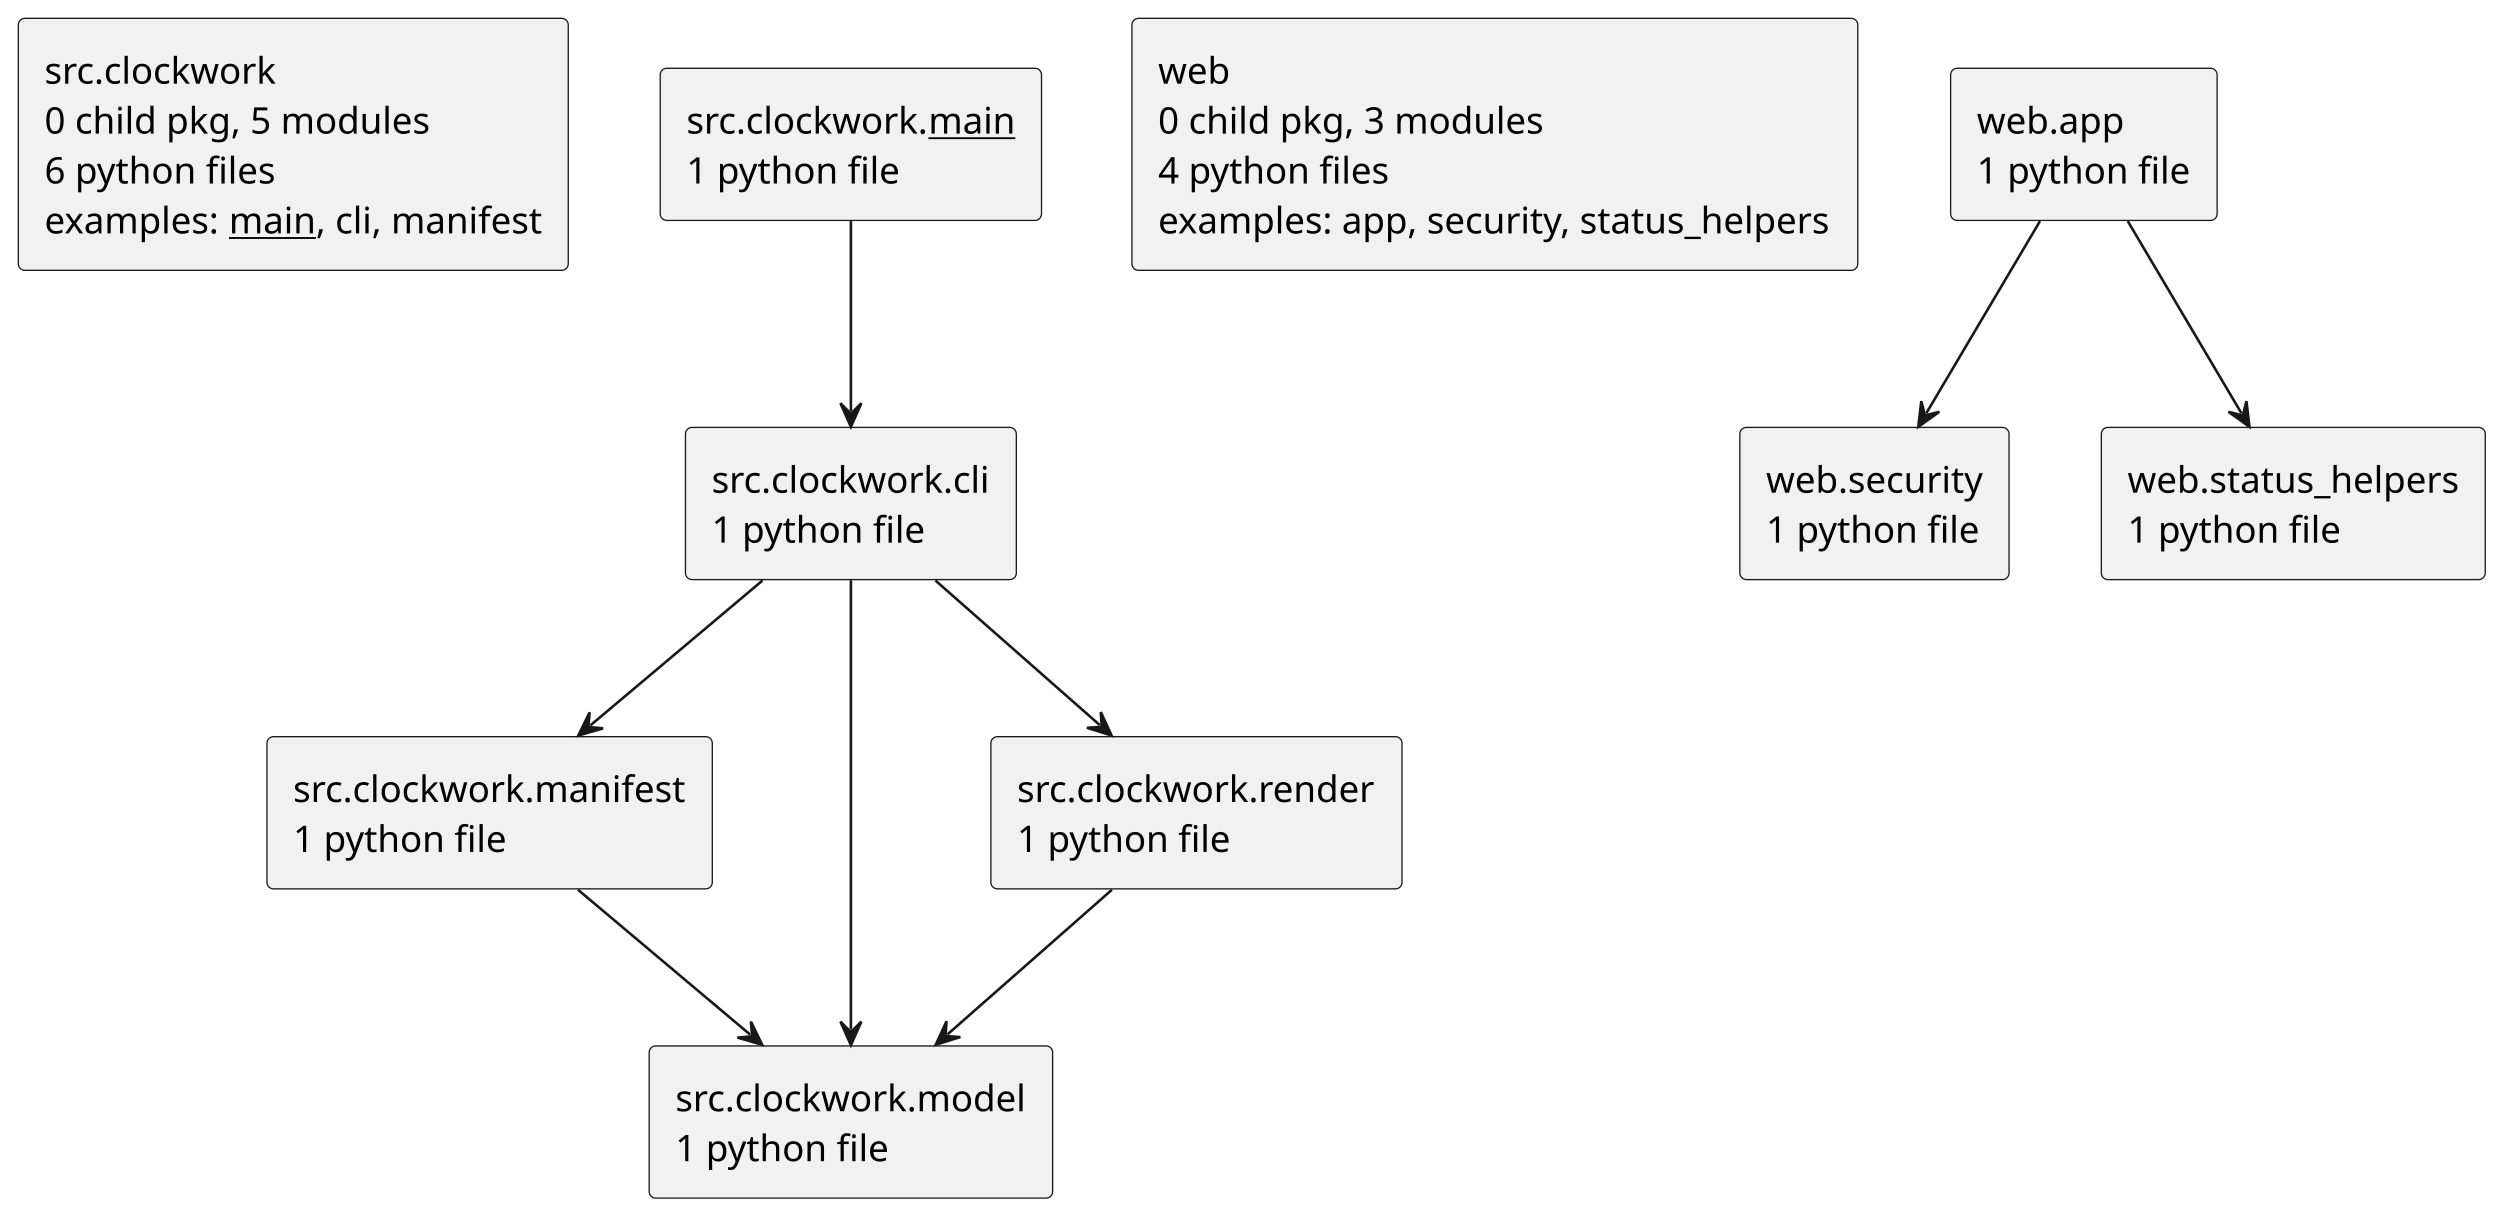
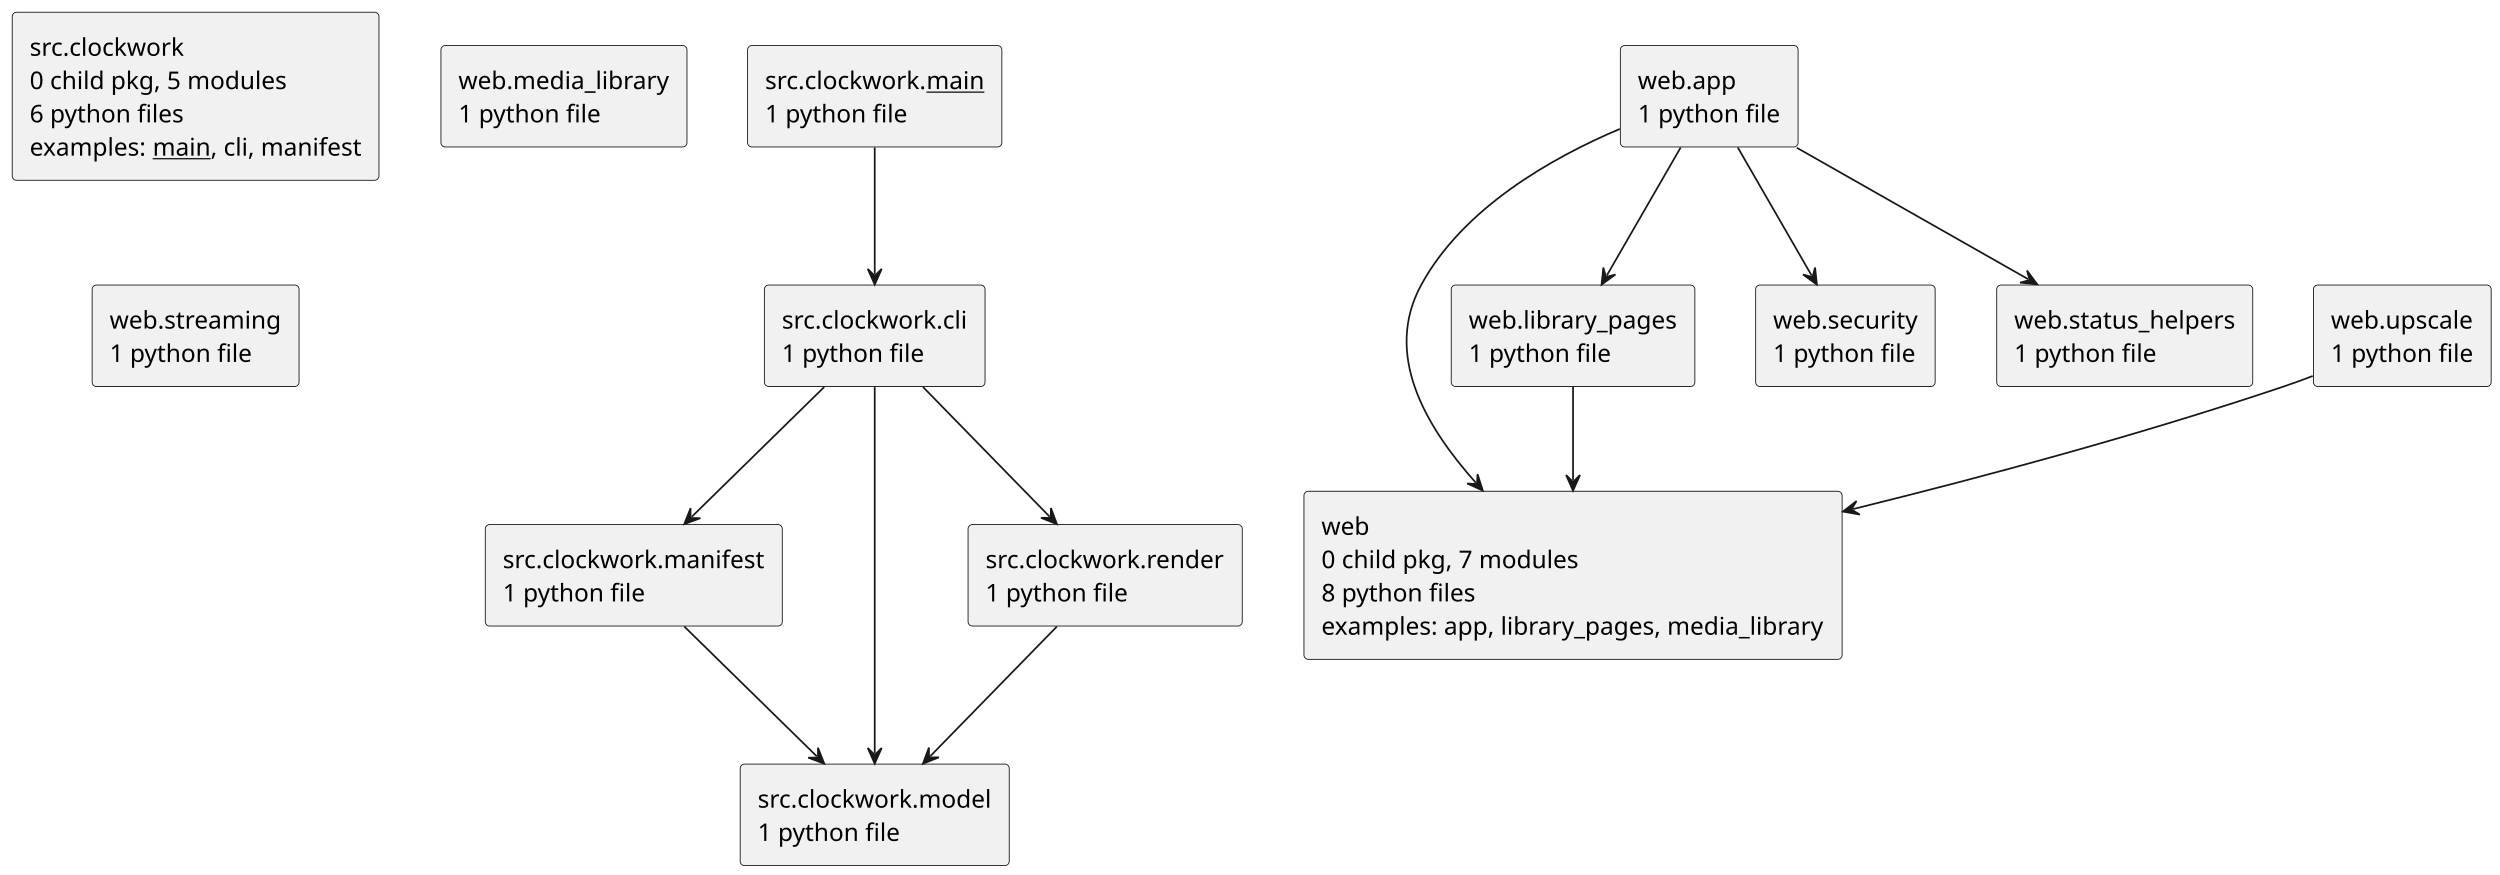
- <svg xmlns="http://www.w3.org/2000/svg" contentStyleType="text/css" data-diagram-type="DESCRIPTION" height="463px" preserveAspectRatio="none" style="width:955px;height:463px;background:#FFFFFF;" version="1.1" viewBox="0 0 955 463" width="955px" zoomAndPan="magnify">
+ <svg xmlns="http://www.w3.org/2000/svg" contentStyleType="text/css" data-diagram-type="DESCRIPTION" height="501px" preserveAspectRatio="none" style="width:1432px;height:501px;background:#FFFFFF;" version="1.1" viewBox="0 0 1432 501" width="1432px" zoomAndPan="magnify">
  <defs />
  <g>
    <g class="entity" data-qualified-name="src.clockwork" data-source-line="4" id="ent0002">
      <rect fill="#F1F1F1" height="96.272" rx="2.5" ry="2.5" style="stroke:#181818;stroke-width:0.5;" width="210.077" x="7" y="7" />
      <text fill="#000000" font-family="sans-serif" font-size="14" lengthAdjust="spacing" textLength="88.69" x="17" y="31.966">src.clockwork</text>
      <text fill="#000000" font-family="sans-serif" font-size="14" lengthAdjust="spacing" textLength="147.265" x="17" y="51.034">0 child pkg, 5 modules</text>
      <text fill="#000000" font-family="sans-serif" font-size="14" lengthAdjust="spacing" textLength="88.508" x="17" y="70.102">6 python files</text>
      <text fill="#000000" font-family="sans-serif" font-size="14" lengthAdjust="spacing" textLength="66.822" x="17" y="89.17">examples:</text>
      <text fill="#000000" font-family="sans-serif" font-size="14" lengthAdjust="spacing" text-decoration="underline" textLength="33.208" x="87.462" y="89.17">main</text>
      <text fill="#000000" font-family="sans-serif" font-size="14" lengthAdjust="spacing" textLength="86.408" x="120.67" y="89.17">, cli, manifest</text>
    </g>
    <g class="entity" data-qualified-name="src.clockwork.__main__" data-source-line="5" id="ent0003">
-       <rect fill="#F1F1F1" height="58.136" rx="2.5" ry="2.5" style="stroke:#181818;stroke-width:0.5;" width="145.649" x="252.21" y="26.07" />
-       <text fill="#000000" font-family="sans-serif" font-size="14" lengthAdjust="spacing" textLength="92.442" x="262.21" y="51.036">src.clockwork.</text>
-       <text fill="#000000" font-family="sans-serif" font-size="14" lengthAdjust="spacing" text-decoration="underline" textLength="33.208" x="354.652" y="51.036">main</text>
-       <text fill="#000000" font-family="sans-serif" font-size="14" lengthAdjust="spacing" textLength="81.802" x="262.21" y="70.104">1 python file</text>
+       <rect fill="#F1F1F1" height="58.136" rx="2.5" ry="2.5" style="stroke:#181818;stroke-width:0.5;" width="145.649" x="428.21" y="26.06" />
+       <text fill="#000000" font-family="sans-serif" font-size="14" lengthAdjust="spacing" textLength="92.442" x="438.21" y="51.026">src.clockwork.</text>
+       <text fill="#000000" font-family="sans-serif" font-size="14" lengthAdjust="spacing" text-decoration="underline" textLength="33.208" x="530.652" y="51.026">main</text>
+       <text fill="#000000" font-family="sans-serif" font-size="14" lengthAdjust="spacing" textLength="81.802" x="438.21" y="70.094">1 python file</text>
    </g>
    <g class="entity" data-qualified-name="src.clockwork.cli" data-source-line="6" id="ent0004">
-       <rect fill="#F1F1F1" height="58.136" rx="2.5" ry="2.5" style="stroke:#181818;stroke-width:0.5;" width="126.386" x="261.85" y="163.27" />
-       <text fill="#000000" font-family="sans-serif" font-size="14" lengthAdjust="spacing" textLength="106.386" x="271.85" y="188.236">src.clockwork.cli</text>
-       <text fill="#000000" font-family="sans-serif" font-size="14" lengthAdjust="spacing" textLength="81.802" x="271.85" y="207.304">1 python file</text>
+       <rect fill="#F1F1F1" height="58.136" rx="2.5" ry="2.5" style="stroke:#181818;stroke-width:0.5;" width="126.386" x="437.85" y="163.27" />
+       <text fill="#000000" font-family="sans-serif" font-size="14" lengthAdjust="spacing" textLength="106.386" x="447.85" y="188.236">src.clockwork.cli</text>
+       <text fill="#000000" font-family="sans-serif" font-size="14" lengthAdjust="spacing" textLength="81.802" x="447.85" y="207.304">1 python file</text>
    </g>
    <g class="entity" data-qualified-name="src.clockwork.manifest" data-source-line="7" id="ent0005">
-       <rect fill="#F1F1F1" height="58.136" rx="2.5" ry="2.5" style="stroke:#181818;stroke-width:0.5;" width="170.121" x="101.98" y="281.41" />
-       <text fill="#000000" font-family="sans-serif" font-size="14" lengthAdjust="spacing" textLength="150.121" x="111.98" y="306.376">src.clockwork.manifest</text>
-       <text fill="#000000" font-family="sans-serif" font-size="14" lengthAdjust="spacing" textLength="81.802" x="111.98" y="325.444">1 python file</text>
+       <rect fill="#F1F1F1" height="58.136" rx="2.5" ry="2.5" style="stroke:#181818;stroke-width:0.5;" width="170.121" x="277.98" y="300.47" />
+       <text fill="#000000" font-family="sans-serif" font-size="14" lengthAdjust="spacing" textLength="150.121" x="287.98" y="325.436">src.clockwork.manifest</text>
+       <text fill="#000000" font-family="sans-serif" font-size="14" lengthAdjust="spacing" textLength="81.802" x="287.98" y="344.504">1 python file</text>
    </g>
    <g class="entity" data-qualified-name="src.clockwork.model" data-source-line="8" id="ent0006">
-       <rect fill="#F1F1F1" height="58.136" rx="2.5" ry="2.5" style="stroke:#181818;stroke-width:0.5;" width="154.119" x="247.98" y="399.54" />
-       <text fill="#000000" font-family="sans-serif" font-size="14" lengthAdjust="spacing" textLength="134.119" x="257.98" y="424.506">src.clockwork.model</text>
-       <text fill="#000000" font-family="sans-serif" font-size="14" lengthAdjust="spacing" textLength="81.802" x="257.98" y="443.574">1 python file</text>
+       <rect fill="#F1F1F1" height="58.136" rx="2.5" ry="2.5" style="stroke:#181818;stroke-width:0.5;" width="154.119" x="423.98" y="437.67" />
+       <text fill="#000000" font-family="sans-serif" font-size="14" lengthAdjust="spacing" textLength="134.119" x="433.98" y="462.636">src.clockwork.model</text>
+       <text fill="#000000" font-family="sans-serif" font-size="14" lengthAdjust="spacing" textLength="81.802" x="433.98" y="481.704">1 python file</text>
    </g>
    <g class="entity" data-qualified-name="src.clockwork.render" data-source-line="9" id="ent0007">
-       <rect fill="#F1F1F1" height="58.136" rx="2.5" ry="2.5" style="stroke:#181818;stroke-width:0.5;" width="157.06" x="378.51" y="281.41" />
-       <text fill="#000000" font-family="sans-serif" font-size="14" lengthAdjust="spacing" textLength="137.06" x="388.51" y="306.376">src.clockwork.render</text>
-       <text fill="#000000" font-family="sans-serif" font-size="14" lengthAdjust="spacing" textLength="81.802" x="388.51" y="325.444">1 python file</text>
+       <rect fill="#F1F1F1" height="58.136" rx="2.5" ry="2.5" style="stroke:#181818;stroke-width:0.5;" width="157.06" x="554.51" y="300.47" />
+       <text fill="#000000" font-family="sans-serif" font-size="14" lengthAdjust="spacing" textLength="137.06" x="564.51" y="325.436">src.clockwork.render</text>
+       <text fill="#000000" font-family="sans-serif" font-size="14" lengthAdjust="spacing" textLength="81.802" x="564.51" y="344.504">1 python file</text>
    </g>
    <g class="entity" data-qualified-name="web" data-source-line="10" id="ent0008">
-       <rect fill="#F1F1F1" height="96.272" rx="2.5" ry="2.5" style="stroke:#181818;stroke-width:0.5;" width="277.277" x="432.4" y="7" />
-       <text fill="#000000" font-family="sans-serif" font-size="14" lengthAdjust="spacing" textLength="27.51" x="442.4" y="31.966">web</text>
-       <text fill="#000000" font-family="sans-serif" font-size="14" lengthAdjust="spacing" textLength="147.265" x="442.4" y="51.034">0 child pkg, 3 modules</text>
-       <text fill="#000000" font-family="sans-serif" font-size="14" lengthAdjust="spacing" textLength="88.508" x="442.4" y="70.102">4 python files</text>
-       <text fill="#000000" font-family="sans-serif" font-size="14" lengthAdjust="spacing" textLength="257.277" x="442.4" y="89.17">examples: app, security, status_helpers</text>
+       <rect fill="#F1F1F1" height="96.272" rx="2.5" ry="2.5" style="stroke:#181818;stroke-width:0.5;" width="308.273" x="746.9" y="281.4" />
+       <text fill="#000000" font-family="sans-serif" font-size="14" lengthAdjust="spacing" textLength="27.51" x="756.9" y="306.366">web</text>
+       <text fill="#000000" font-family="sans-serif" font-size="14" lengthAdjust="spacing" textLength="147.265" x="756.9" y="325.434">0 child pkg, 7 modules</text>
+       <text fill="#000000" font-family="sans-serif" font-size="14" lengthAdjust="spacing" textLength="88.508" x="756.9" y="344.502">8 python files</text>
+       <text fill="#000000" font-family="sans-serif" font-size="14" lengthAdjust="spacing" textLength="288.273" x="756.9" y="363.57">examples: app, library_pages, media_library</text>
    </g>
    <g class="entity" data-qualified-name="web.app" data-source-line="11" id="ent0009">
-       <rect fill="#F1F1F1" height="58.136" rx="2.5" ry="2.5" style="stroke:#181818;stroke-width:0.5;" width="101.802" x="745.14" y="26.07" />
-       <text fill="#000000" font-family="sans-serif" font-size="14" lengthAdjust="spacing" textLength="56.336" x="755.14" y="51.036">web.app</text>
-       <text fill="#000000" font-family="sans-serif" font-size="14" lengthAdjust="spacing" textLength="81.802" x="755.14" y="70.104">1 python file</text>
+       <rect fill="#F1F1F1" height="58.136" rx="2.5" ry="2.5" style="stroke:#181818;stroke-width:0.5;" width="101.802" x="928.14" y="26.06" />
+       <text fill="#000000" font-family="sans-serif" font-size="14" lengthAdjust="spacing" textLength="56.336" x="938.14" y="51.026">web.app</text>
+       <text fill="#000000" font-family="sans-serif" font-size="14" lengthAdjust="spacing" textLength="81.802" x="938.14" y="70.094">1 python file</text>
    </g>
-     <g class="entity" data-qualified-name="web.security" data-source-line="12" id="ent0010">
-       <rect fill="#F1F1F1" height="58.136" rx="2.5" ry="2.5" style="stroke:#181818;stroke-width:0.5;" width="102.824" x="664.63" y="163.27" />
-       <text fill="#000000" font-family="sans-serif" font-size="14" lengthAdjust="spacing" textLength="82.824" x="674.63" y="188.236">web.security</text>
-       <text fill="#000000" font-family="sans-serif" font-size="14" lengthAdjust="spacing" textLength="81.802" x="674.63" y="207.304">1 python file</text>
+     <g class="entity" data-qualified-name="web.library_pages" data-source-line="12" id="ent0010">
+       <rect fill="#F1F1F1" height="58.136" rx="2.5" ry="2.5" style="stroke:#181818;stroke-width:0.5;" width="139.546" x="831.27" y="163.27" />
+       <text fill="#000000" font-family="sans-serif" font-size="14" lengthAdjust="spacing" textLength="119.546" x="841.27" y="188.236">web.library_pages</text>
+       <text fill="#000000" font-family="sans-serif" font-size="14" lengthAdjust="spacing" textLength="81.802" x="841.27" y="207.304">1 python file</text>
    </g>
-     <g class="entity" data-qualified-name="web.status_helpers" data-source-line="13" id="ent0011">
-       <rect fill="#F1F1F1" height="58.136" rx="2.5" ry="2.5" style="stroke:#181818;stroke-width:0.5;" width="146.657" x="802.71" y="163.27" />
-       <text fill="#000000" font-family="sans-serif" font-size="14" lengthAdjust="spacing" textLength="126.657" x="812.71" y="188.236">web.status_helpers</text>
-       <text fill="#000000" font-family="sans-serif" font-size="14" lengthAdjust="spacing" textLength="81.802" x="812.71" y="207.304">1 python file</text>
+     <g class="entity" data-qualified-name="web.media_library" data-source-line="13" id="ent0011">
+       <rect fill="#F1F1F1" height="58.136" rx="2.5" ry="2.5" style="stroke:#181818;stroke-width:0.5;" width="140.931" x="252.57" y="26.06" />
+       <text fill="#000000" font-family="sans-serif" font-size="14" lengthAdjust="spacing" textLength="120.931" x="262.57" y="51.026">web.media_library</text>
+       <text fill="#000000" font-family="sans-serif" font-size="14" lengthAdjust="spacing" textLength="81.802" x="262.57" y="70.094">1 python file</text>
    </g>
-     <g class="link" data-entity-1="ent0003" data-entity-2="ent0004" data-link-type="dependency" data-source-line="14" id="lnk12">
-       <path d="M325.04,84.48 C325.04,107.56 325.04,133.97 325.04,157.03" fill="none" id="src.clockwork.__main__-to-src.clockwork.cli" style="stroke:#181818;stroke-width:1;" />
-       <polygon fill="#181818" points="325.04,163.03,329.04,154.03,325.04,158.03,321.04,154.03,325.04,163.03" style="stroke:#181818;stroke-width:1;" />
+     <g class="entity" data-qualified-name="web.security" data-source-line="14" id="ent0012">
+       <rect fill="#F1F1F1" height="58.136" rx="2.5" ry="2.5" style="stroke:#181818;stroke-width:0.5;" width="102.824" x="1005.63" y="163.27" />
+       <text fill="#000000" font-family="sans-serif" font-size="14" lengthAdjust="spacing" textLength="82.824" x="1015.63" y="188.236">web.security</text>
+       <text fill="#000000" font-family="sans-serif" font-size="14" lengthAdjust="spacing" textLength="81.802" x="1015.63" y="207.304">1 python file</text>
    </g>
-     <g class="link" data-entity-1="ent0004" data-entity-2="ent0005" data-link-type="dependency" data-source-line="15" id="lnk13">
-       <path d="M291.28,221.75 C269.9,239.75 246.93,259.076 225.52,277.096" fill="none" id="src.clockwork.cli-to-src.clockwork.manifest" style="stroke:#181818;stroke-width:1;" />
-       <polygon fill="#181818" points="220.93,280.96,230.392,278.225,224.755,277.74,225.24,272.104,220.93,280.96" style="stroke:#181818;stroke-width:1;" />
+     <g class="entity" data-qualified-name="web.status_helpers" data-source-line="15" id="ent0013">
+       <rect fill="#F1F1F1" height="58.136" rx="2.5" ry="2.5" style="stroke:#181818;stroke-width:0.5;" width="146.657" x="1143.71" y="163.27" />
+       <text fill="#000000" font-family="sans-serif" font-size="14" lengthAdjust="spacing" textLength="126.657" x="1153.71" y="188.236">web.status_helpers</text>
+       <text fill="#000000" font-family="sans-serif" font-size="14" lengthAdjust="spacing" textLength="81.802" x="1153.71" y="207.304">1 python file</text>
    </g>
-     <g class="link" data-entity-1="ent0004" data-entity-2="ent0006" data-link-type="dependency" data-source-line="16" id="lnk14">
-       <path d="M325.04,221.6 C325.04,266.63 325.04,348.16 325.04,393.25" fill="none" id="src.clockwork.cli-to-src.clockwork.model" style="stroke:#181818;stroke-width:1;" />
-       <polygon fill="#181818" points="325.04,399.25,329.04,390.25,325.04,394.25,321.04,390.25,325.04,399.25" style="stroke:#181818;stroke-width:1;" />
+     <g class="entity" data-qualified-name="web.streaming" data-source-line="16" id="ent0014">
+       <rect fill="#F1F1F1" height="58.136" rx="2.5" ry="2.5" style="stroke:#181818;stroke-width:0.5;" width="118.518" x="52.78" y="163.27" />
+       <text fill="#000000" font-family="sans-serif" font-size="14" lengthAdjust="spacing" textLength="98.518" x="62.78" y="188.236">web.streaming</text>
+       <text fill="#000000" font-family="sans-serif" font-size="14" lengthAdjust="spacing" textLength="81.802" x="62.78" y="207.304">1 python file</text>
    </g>
-     <g class="link" data-entity-1="ent0004" data-entity-2="ent0007" data-link-type="dependency" data-source-line="17" id="lnk15">
-       <path d="M357.33,221.75 C377.78,239.75 399.635,258.976 420.115,276.997" fill="none" id="src.clockwork.cli-to-src.clockwork.render" style="stroke:#181818;stroke-width:1;" />
-       <polygon fill="#181818" points="424.62,280.96,420.505,272.012,420.866,277.657,415.221,278.018,424.62,280.96" style="stroke:#181818;stroke-width:1;" />
+     <g class="entity" data-qualified-name="web.upscale" data-source-line="17" id="ent0015">
+       <rect fill="#F1F1F1" height="58.136" rx="2.5" ry="2.5" style="stroke:#181818;stroke-width:0.5;" width="101.802" x="1325.14" y="163.27" />
+       <text fill="#000000" font-family="sans-serif" font-size="14" lengthAdjust="spacing" textLength="81.312" x="1335.14" y="188.236">web.upscale</text>
+       <text fill="#000000" font-family="sans-serif" font-size="14" lengthAdjust="spacing" textLength="81.802" x="1335.14" y="207.304">1 python file</text>
    </g>
-     <g class="link" data-entity-1="ent0005" data-entity-2="ent0006" data-link-type="dependency" data-source-line="18" id="lnk16">
-       <path d="M220.8,339.89 C242.18,357.88 265.149,377.218 286.558,395.228" fill="none" id="src.clockwork.manifest-to-src.clockwork.model" style="stroke:#181818;stroke-width:1;" />
-       <polygon fill="#181818" points="291.15,399.09,286.838,390.235,287.324,395.871,281.688,396.358,291.15,399.09" style="stroke:#181818;stroke-width:1;" />
+     <g class="link" data-entity-1="ent0003" data-entity-2="ent0004" data-link-type="dependency" data-source-line="18" id="lnk16">
+       <path d="M501.04,84.47 C501.04,107.55 501.04,133.96 501.04,157.03" fill="none" id="src.clockwork.__main__-to-src.clockwork.cli" style="stroke:#181818;stroke-width:1;" />
+       <polygon fill="#181818" points="501.04,163.03,505.04,154.03,501.04,158.03,497.04,154.03,501.04,163.03" style="stroke:#181818;stroke-width:1;" />
    </g>
-     <g class="link" data-entity-1="ent0007" data-entity-2="ent0006" data-link-type="dependency" data-source-line="19" id="lnk17">
-       <path d="M424.75,339.89 C404.29,357.88 382.436,377.118 361.956,395.128" fill="none" id="src.clockwork.render-to-src.clockwork.model" style="stroke:#181818;stroke-width:1;" />
-       <polygon fill="#181818" points="357.45,399.09,366.85,396.15,361.205,395.788,361.567,390.143,357.45,399.09" style="stroke:#181818;stroke-width:1;" />
+     <g class="link" data-entity-1="ent0004" data-entity-2="ent0005" data-link-type="dependency" data-source-line="19" id="lnk17">
+       <path d="M472.11,221.68 C448.56,244.75 419.756,272.971 396.216,296.031" fill="none" id="src.clockwork.cli-to-src.clockwork.manifest" style="stroke:#181818;stroke-width:1;" />
+       <polygon fill="#181818" points="391.93,300.23,401.158,296.789,395.502,296.731,395.56,291.075,391.93,300.23" style="stroke:#181818;stroke-width:1;" />
    </g>
-     <g class="link" data-entity-1="ent0009" data-entity-2="ent0010" data-link-type="dependency" data-source-line="20" id="lnk18">
-       <path d="M779.27,84.48 C765.61,107.56 749.485,134.806 735.845,157.866" fill="none" id="web.app-to-web.security" style="stroke:#181818;stroke-width:1;" />
-       <polygon fill="#181818" points="732.79,163.03,740.815,157.32,735.336,158.726,733.929,153.247,732.79,163.03" style="stroke:#181818;stroke-width:1;" />
+     <g class="link" data-entity-1="ent0004" data-entity-2="ent0006" data-link-type="dependency" data-source-line="20" id="lnk18">
+       <path d="M501.04,221.72 C501.04,274.04 501.04,379.14 501.04,431.42" fill="none" id="src.clockwork.cli-to-src.clockwork.model" style="stroke:#181818;stroke-width:1;" />
+       <polygon fill="#181818" points="501.04,437.42,505.04,428.42,501.04,432.42,497.04,428.42,501.04,437.42" style="stroke:#181818;stroke-width:1;" />
    </g>
-     <g class="link" data-entity-1="ent0009" data-entity-2="ent0011" data-link-type="dependency" data-source-line="21" id="lnk19">
-       <path d="M812.81,84.48 C826.46,107.56 842.584,134.807 856.234,157.867" fill="none" id="web.app-to-web.status_helpers" style="stroke:#181818;stroke-width:1;" />
-       <polygon fill="#181818" points="859.29,163.03,858.148,153.248,856.743,158.727,851.263,157.323,859.29,163.03" style="stroke:#181818;stroke-width:1;" />
+     <g class="link" data-entity-1="ent0004" data-entity-2="ent0007" data-link-type="dependency" data-source-line="21" id="lnk19">
+       <path d="M528.71,221.68 C551.24,244.75 578.688,272.877 601.208,295.937" fill="none" id="src.clockwork.cli-to-src.clockwork.render" style="stroke:#181818;stroke-width:1;" />
+       <polygon fill="#181818" points="605.4,300.23,601.974,290.996,601.907,296.653,596.25,296.586,605.4,300.23" style="stroke:#181818;stroke-width:1;" />
+     </g>
+     <g class="link" data-entity-1="ent0005" data-entity-2="ent0006" data-link-type="dependency" data-source-line="22" id="lnk20">
+       <path d="M391.97,358.88 C415.52,381.96 444.325,410.17 467.865,433.24" fill="none" id="src.clockwork.manifest-to-src.clockwork.model" style="stroke:#181818;stroke-width:1;" />
+       <polygon fill="#181818" points="472.15,437.44,468.522,428.284,468.579,433.94,462.922,433.997,472.15,437.44" style="stroke:#181818;stroke-width:1;" />
+     </g>
+     <g class="link" data-entity-1="ent0007" data-entity-2="ent0006" data-link-type="dependency" data-source-line="23" id="lnk21">
+       <path d="M605.37,358.88 C582.84,381.96 555.381,410.077 532.861,433.147" fill="none" id="src.clockwork.render-to-src.clockwork.model" style="stroke:#181818;stroke-width:1;" />
+       <polygon fill="#181818" points="528.67,437.44,537.819,433.794,532.163,433.862,532.094,428.206,528.67,437.44" style="stroke:#181818;stroke-width:1;" />
+     </g>
+     <g class="link" data-entity-1="ent0009" data-entity-2="ent0008" data-link-type="dependency" data-source-line="24" id="lnk22">
+       <path d="M927.8,73.86 C888.85,90.37 838,119.14 814.04,163.27 C792.61,202.73 815.838,243.39 845.348,276.51" fill="none" id="web.app-to-web" style="stroke:#181818;stroke-width:1;" />
+       <polygon fill="#181818" points="849.34,280.99,846.339,271.609,846.014,277.257,840.366,276.931,849.34,280.99" style="stroke:#181818;stroke-width:1;" />
+     </g>
+     <g class="link" data-entity-1="ent0009" data-entity-2="ent0010" data-link-type="dependency" data-source-line="25" id="lnk23">
+       <path d="M962.69,84.47 C949.38,107.55 933.667,134.762 920.367,157.832" fill="none" id="web.app-to-web.library_pages" style="stroke:#181818;stroke-width:1;" />
+       <polygon fill="#181818" points="917.37,163.03,925.33,157.231,919.867,158.698,918.4,153.235,917.37,163.03" style="stroke:#181818;stroke-width:1;" />
+     </g>
+     <g class="link" data-entity-1="ent0009" data-entity-2="ent0012" data-link-type="dependency" data-source-line="26" id="lnk24">
+       <path d="M995.39,84.47 C1008.7,107.55 1024.402,134.763 1037.712,157.833" fill="none" id="web.app-to-web.security" style="stroke:#181818;stroke-width:1;" />
+       <polygon fill="#181818" points="1040.71,163.03,1039.677,153.236,1038.211,158.699,1032.748,157.233,1040.71,163.03" style="stroke:#181818;stroke-width:1;" />
+     </g>
+     <g class="link" data-entity-1="ent0009" data-entity-2="ent0013" data-link-type="dependency" data-source-line="27" id="lnk25">
+       <path d="M1029.22,84.64 C1069.73,107.65 1121.223,136.906 1161.703,159.906" fill="none" id="web.app-to-web.status_helpers" style="stroke:#181818;stroke-width:1;" />
+       <polygon fill="#181818" points="1166.92,162.87,1161.071,154.946,1162.573,160.4,1157.119,161.902,1166.92,162.87" style="stroke:#181818;stroke-width:1;" />
+     </g>
+     <g class="link" data-entity-1="ent0010" data-entity-2="ent0008" data-link-type="dependency" data-source-line="28" id="lnk26">
+       <path d="M901.04,221.68 C901.04,238.87 901.04,255.24 901.04,275.07" fill="none" id="web.library_pages-to-web" style="stroke:#181818;stroke-width:1;" />
+       <polygon fill="#181818" points="901.04,281.07,905.04,272.07,901.04,276.07,897.04,272.07,901.04,281.07" style="stroke:#181818;stroke-width:1;" />
+     </g>
+     <g class="link" data-entity-1="ent0015" data-entity-2="ent0008" data-link-type="dependency" data-source-line="29" id="lnk27">
+       <path d="M1324.71,215.37 C1319.12,217.52 1313.49,219.57 1308.04,221.4 C1225.8,249.06 1138.105,272.673 1061.465,291.583" fill="none" id="web.upscale-to-web" style="stroke:#181818;stroke-width:1;" />
+       <polygon fill="#181818" points="1055.64,293.02,1065.336,294.748,1060.494,291.822,1063.42,286.981,1055.64,293.02" style="stroke:#181818;stroke-width:1;" />
    </g>
  </g>
</svg>
